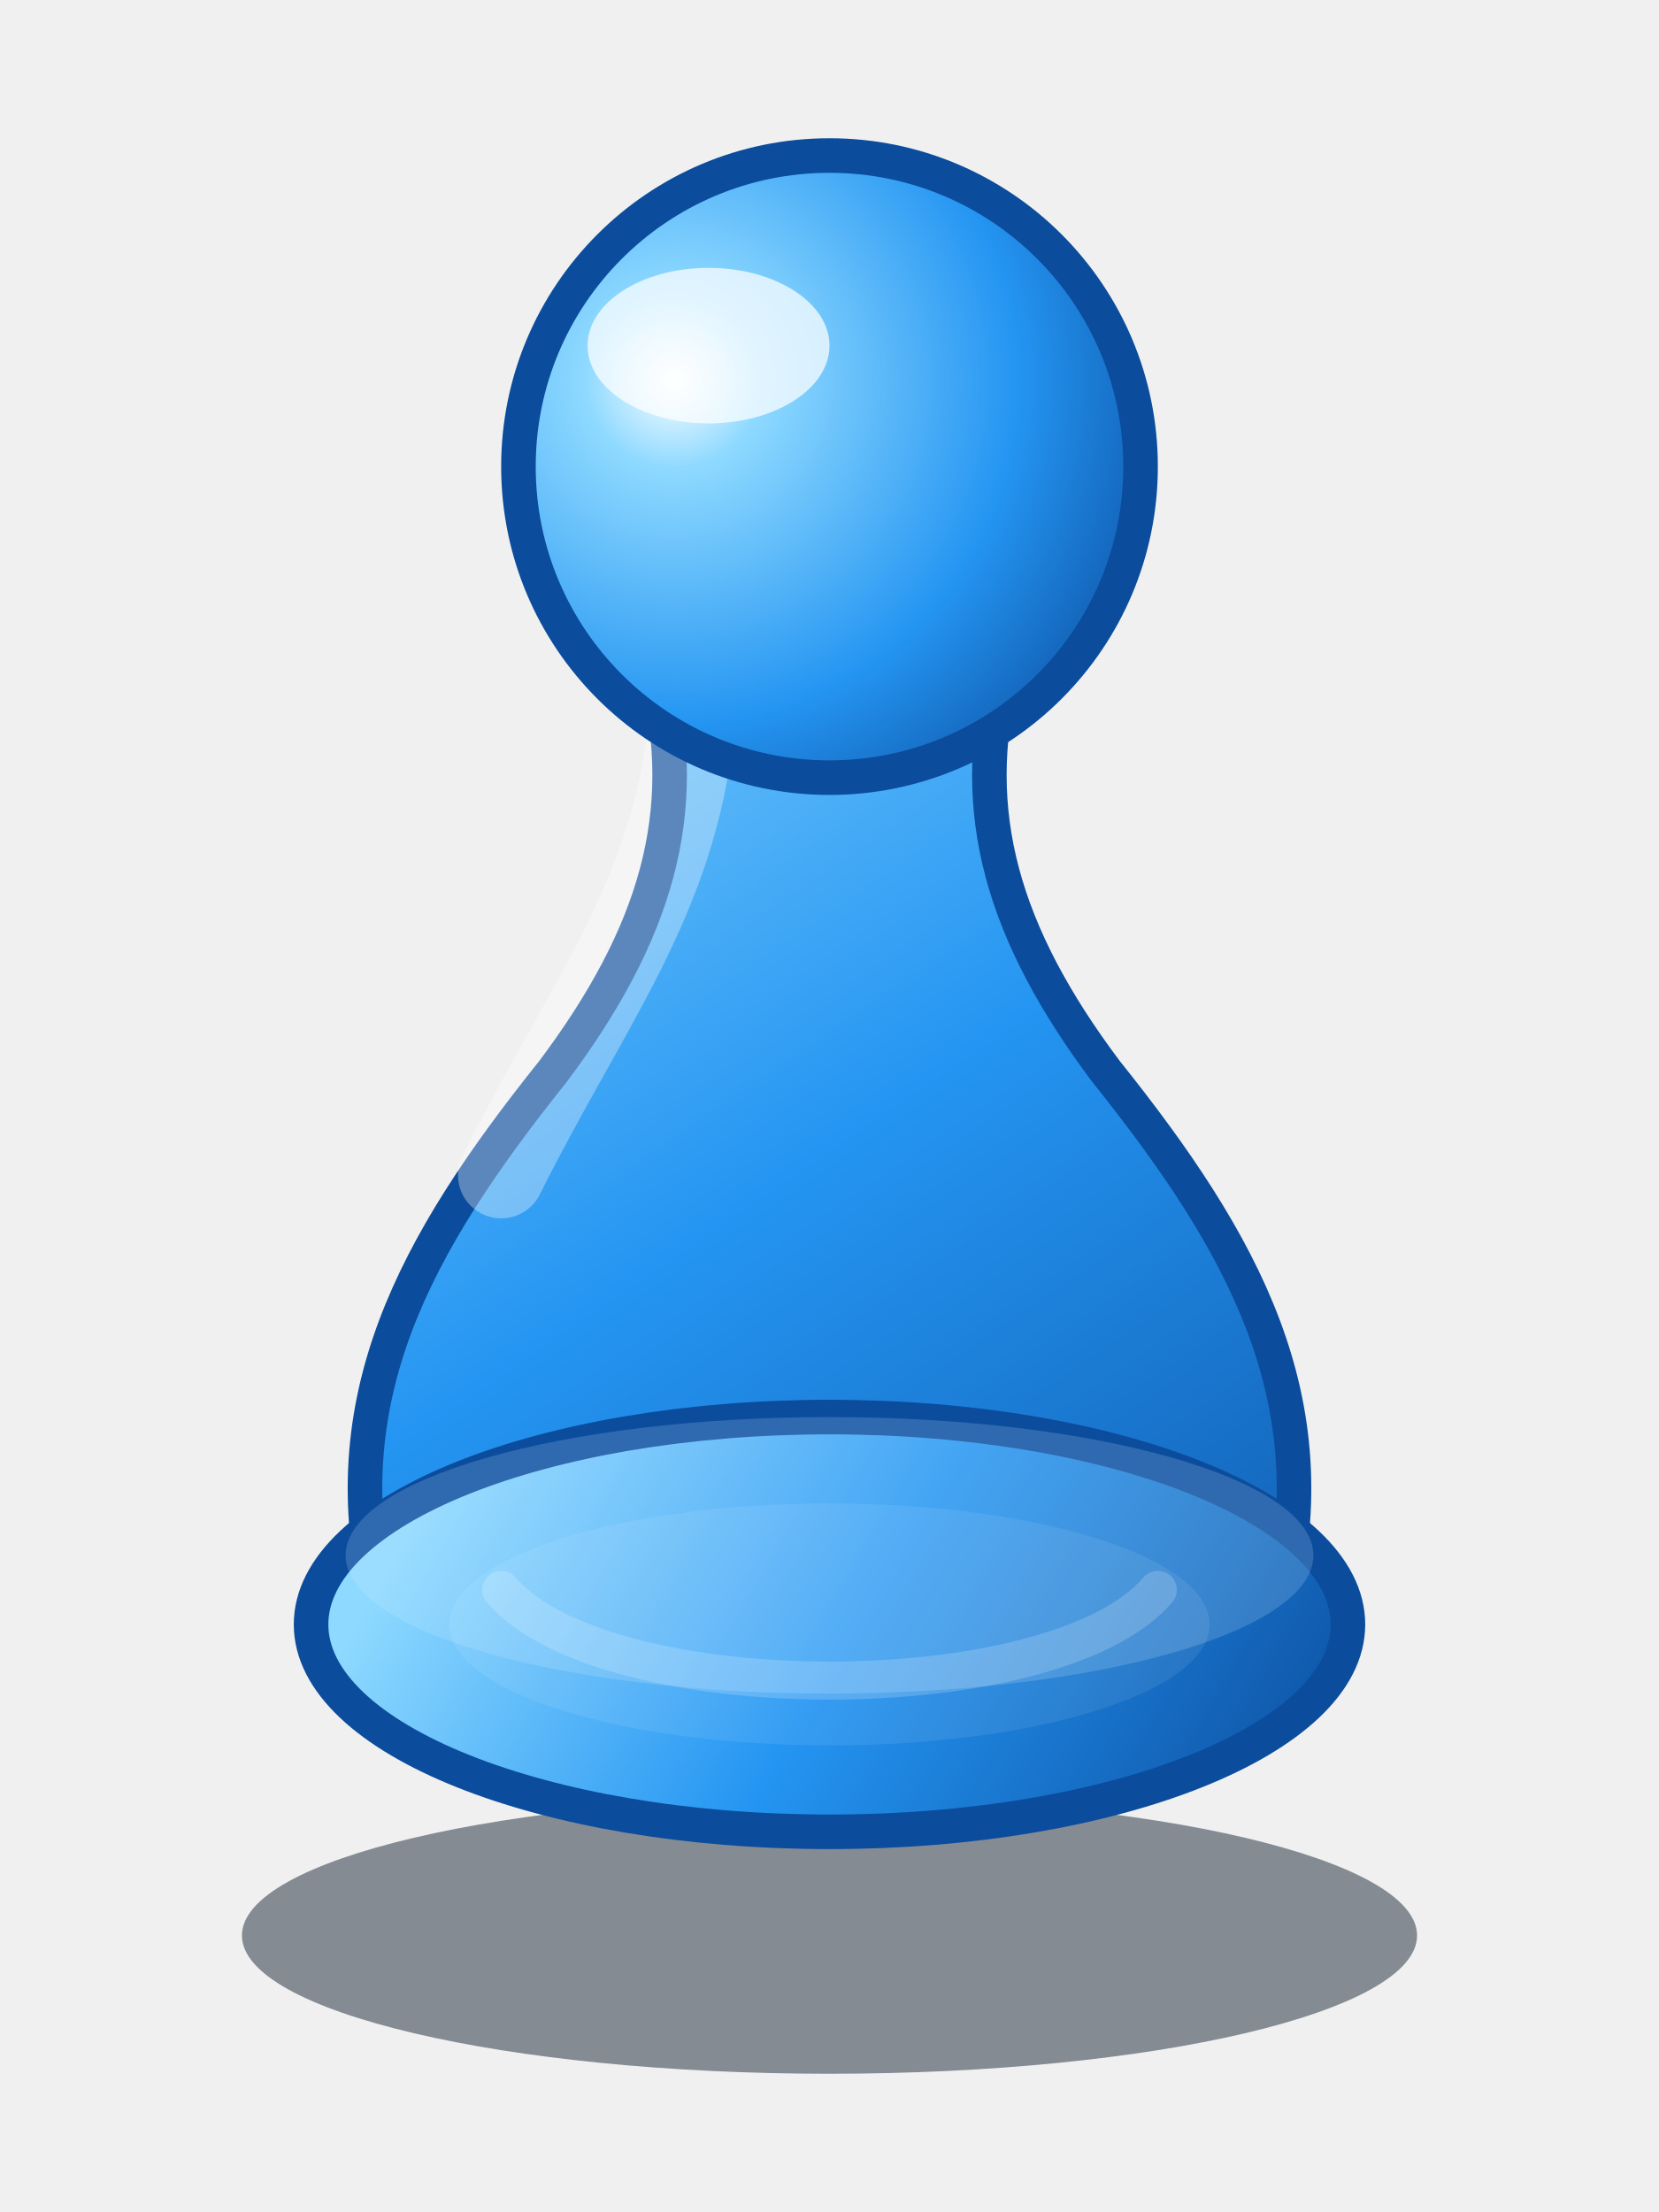
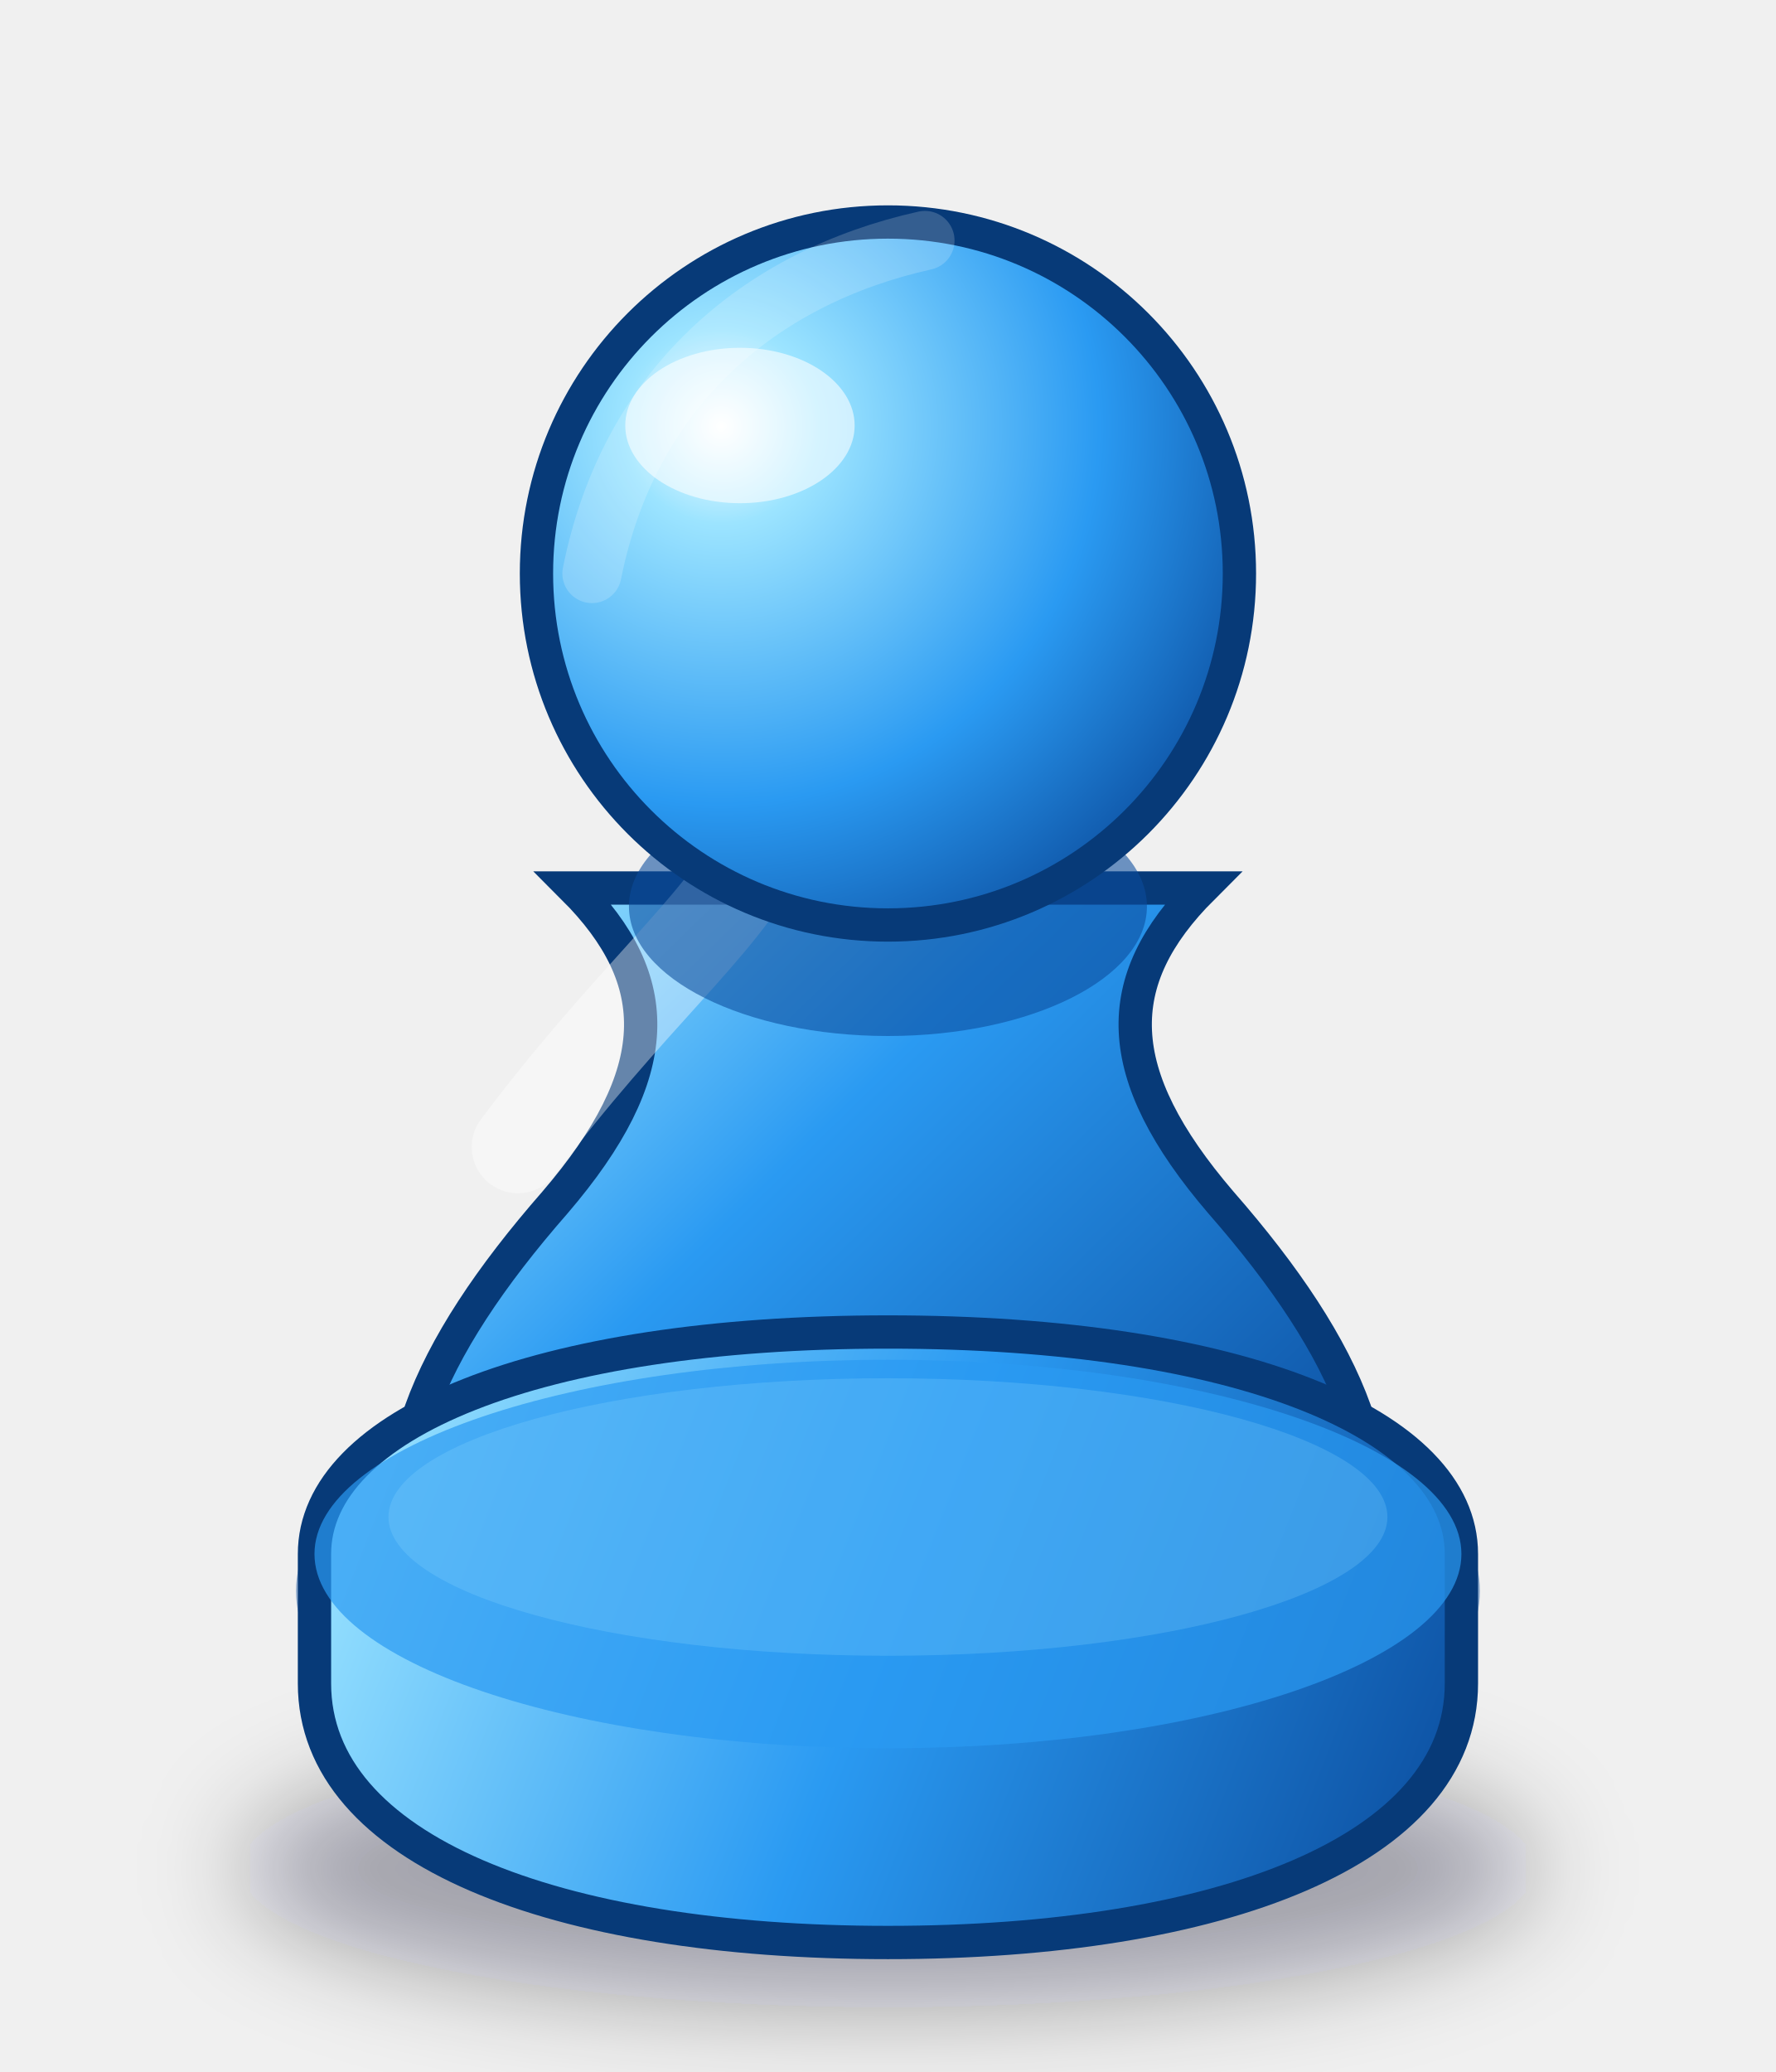
- <svg xmlns="http://www.w3.org/2000/svg" width="96" height="128" viewBox="0 0 96 128" fill="none">
+ <svg xmlns="http://www.w3.org/2000/svg" width="96" height="112" viewBox="0 0 96 112" fill="none">
  <defs>
-     <linearGradient id="body" x1="20" y1="30" x2="76" y2="112" gradientUnits="userSpaceOnUse">
-       <stop offset="0" stop-color="#8ED9FF" />
-       <stop offset="0.46" stop-color="#2495F2" />
+     <radialGradient id="head" cx="0" cy="0" r="1" gradientUnits="userSpaceOnUse" gradientTransform="translate(39 23) rotate(47) scale(33)">
+       <stop offset="0" stop-color="#FFFFFF" />
+       <stop offset="0.16" stop-color="#9CE4FF" />
+       <stop offset="0.62" stop-color="#2A9AF2" />
+       <stop offset="1" stop-color="#0B4C9D" />
+     </radialGradient>
+     <linearGradient id="body" x1="28" y1="46" x2="69" y2="88" gradientUnits="userSpaceOnUse">
+       <stop offset="0" stop-color="#9CE4FF" />
+       <stop offset="0.38" stop-color="#2A9AF2" />
      <stop offset="1" stop-color="#0B4C9D" />
    </linearGradient>
-     <radialGradient id="head" cx="0" cy="0" r="1" gradientUnits="userSpaceOnUse" gradientTransform="translate(39 22) rotate(45) scale(32)">
-       <stop offset="0" stop-color="#FFFFFF" />
-       <stop offset="0.16" stop-color="#8ED9FF" />
-       <stop offset="0.62" stop-color="#2495F2" />
-       <stop offset="1" stop-color="#0B4C9D" />
-     </radialGradient>
-     <linearGradient id="base" x1="24" y1="88" x2="72" y2="116" gradientUnits="userSpaceOnUse">
-       <stop offset="0" stop-color="#8ED9FF" />
-       <stop offset="0.45" stop-color="#2495F2" />
+     <linearGradient id="rim" x1="18" y1="78" x2="79" y2="102" gradientUnits="userSpaceOnUse">
+       <stop offset="0" stop-color="#9CE4FF" />
+       <stop offset="0.48" stop-color="#2A9AF2" />
      <stop offset="1" stop-color="#0B4C9D" />
    </linearGradient>
+     <filter id="soft" x="-30%" y="-30%" width="160%" height="160%">
+       <feGaussianBlur stdDeviation="2.8" />
+     </filter>
  </defs>
-   <ellipse cx="48" cy="112" rx="34" ry="8" fill="#001120" fill-opacity="0.45" />
-   <path d="M38 39C40 47 38 54 32 62C24 72 19 81 22 93H74C77 81 72 72 64 62C58 54 56 47 58 39H38Z" fill="url(#body)" stroke="#0B4C9D" stroke-width="2" />
-   <path d="M29 68C34 58 39 52 40 42" stroke="#FFFFFF" stroke-opacity="0.33" stroke-width="5" stroke-linecap="round" />
-   <ellipse cx="48" cy="94" rx="30" ry="12" fill="url(#base)" stroke="#0B4C9D" stroke-width="2" />
-   <ellipse cx="48" cy="90" rx="28" ry="8" fill="#D6F1FF" fill-opacity="0.18" />
-   <ellipse cx="48" cy="94" rx="22" ry="7" fill="#FFFFFF" fill-opacity="0.08" />
-   <circle cx="48" cy="27" r="18" fill="url(#head)" stroke="#0B4C9D" stroke-width="2" />
-   <ellipse cx="41" cy="20" rx="7" ry="4.5" fill="#FFFFFF" fill-opacity="0.72" />
-   <path d="M29 92C35 99 61 99 67 92" stroke="#FFFFFF" stroke-opacity="0.18" stroke-width="2.2" stroke-linecap="round" />
+   <ellipse cx="48" cy="101" rx="35" ry="7.5" fill="#001120" fill-opacity="0.33" filter="url(#soft)" />
+   <path d="M31 48            C36 53 36 58 30 65            C23 73 20 80 23 86            C27 93 36 96 48 96            C60 96 69 93 73 86            C76 80 73 73 66 65            C60 58 60 53 65 48            Z" fill="url(#body)" stroke="#073A78" stroke-width="1.8" />
+   <path d="M28 62C34 54 39 50 41 46" stroke="#FFFFFF" stroke-opacity="0.38" stroke-width="5" stroke-linecap="round" />
+   <ellipse cx="48" cy="86" rx="32" ry="13" fill="#0B4C9D" fill-opacity="0.42" />
+   <path d="M17 84            C17 77 29 72 48 72            C67 72 79 77 79 84            L79 91            C79 100 66 105 48 105            C30 105 17 100 17 91            Z" fill="url(#rim)" stroke="#073A78" stroke-width="1.8" />
+   <ellipse cx="48" cy="84" rx="31" ry="10.5" fill="#2A9AF2" fill-opacity="0.70" />
+   <ellipse cx="48" cy="82" rx="27" ry="7.5" fill="#9CE4FF" fill-opacity="0.20" />
+   <ellipse cx="48" cy="49" rx="14" ry="7" fill="#0B4C9D" fill-opacity="0.58" />
+   <circle cx="48" cy="31" r="19" fill="url(#head)" stroke="#073A78" stroke-width="1.8" />
+   <ellipse cx="40" cy="23" rx="6.2" ry="4.2" fill="#FFFFFF" fill-opacity="0.58" />
+   <path d="M32 31C34 21 41 15 50 13" stroke="#FFFFFF" stroke-opacity="0.18" stroke-width="3.2" stroke-linecap="round" />
</svg>
